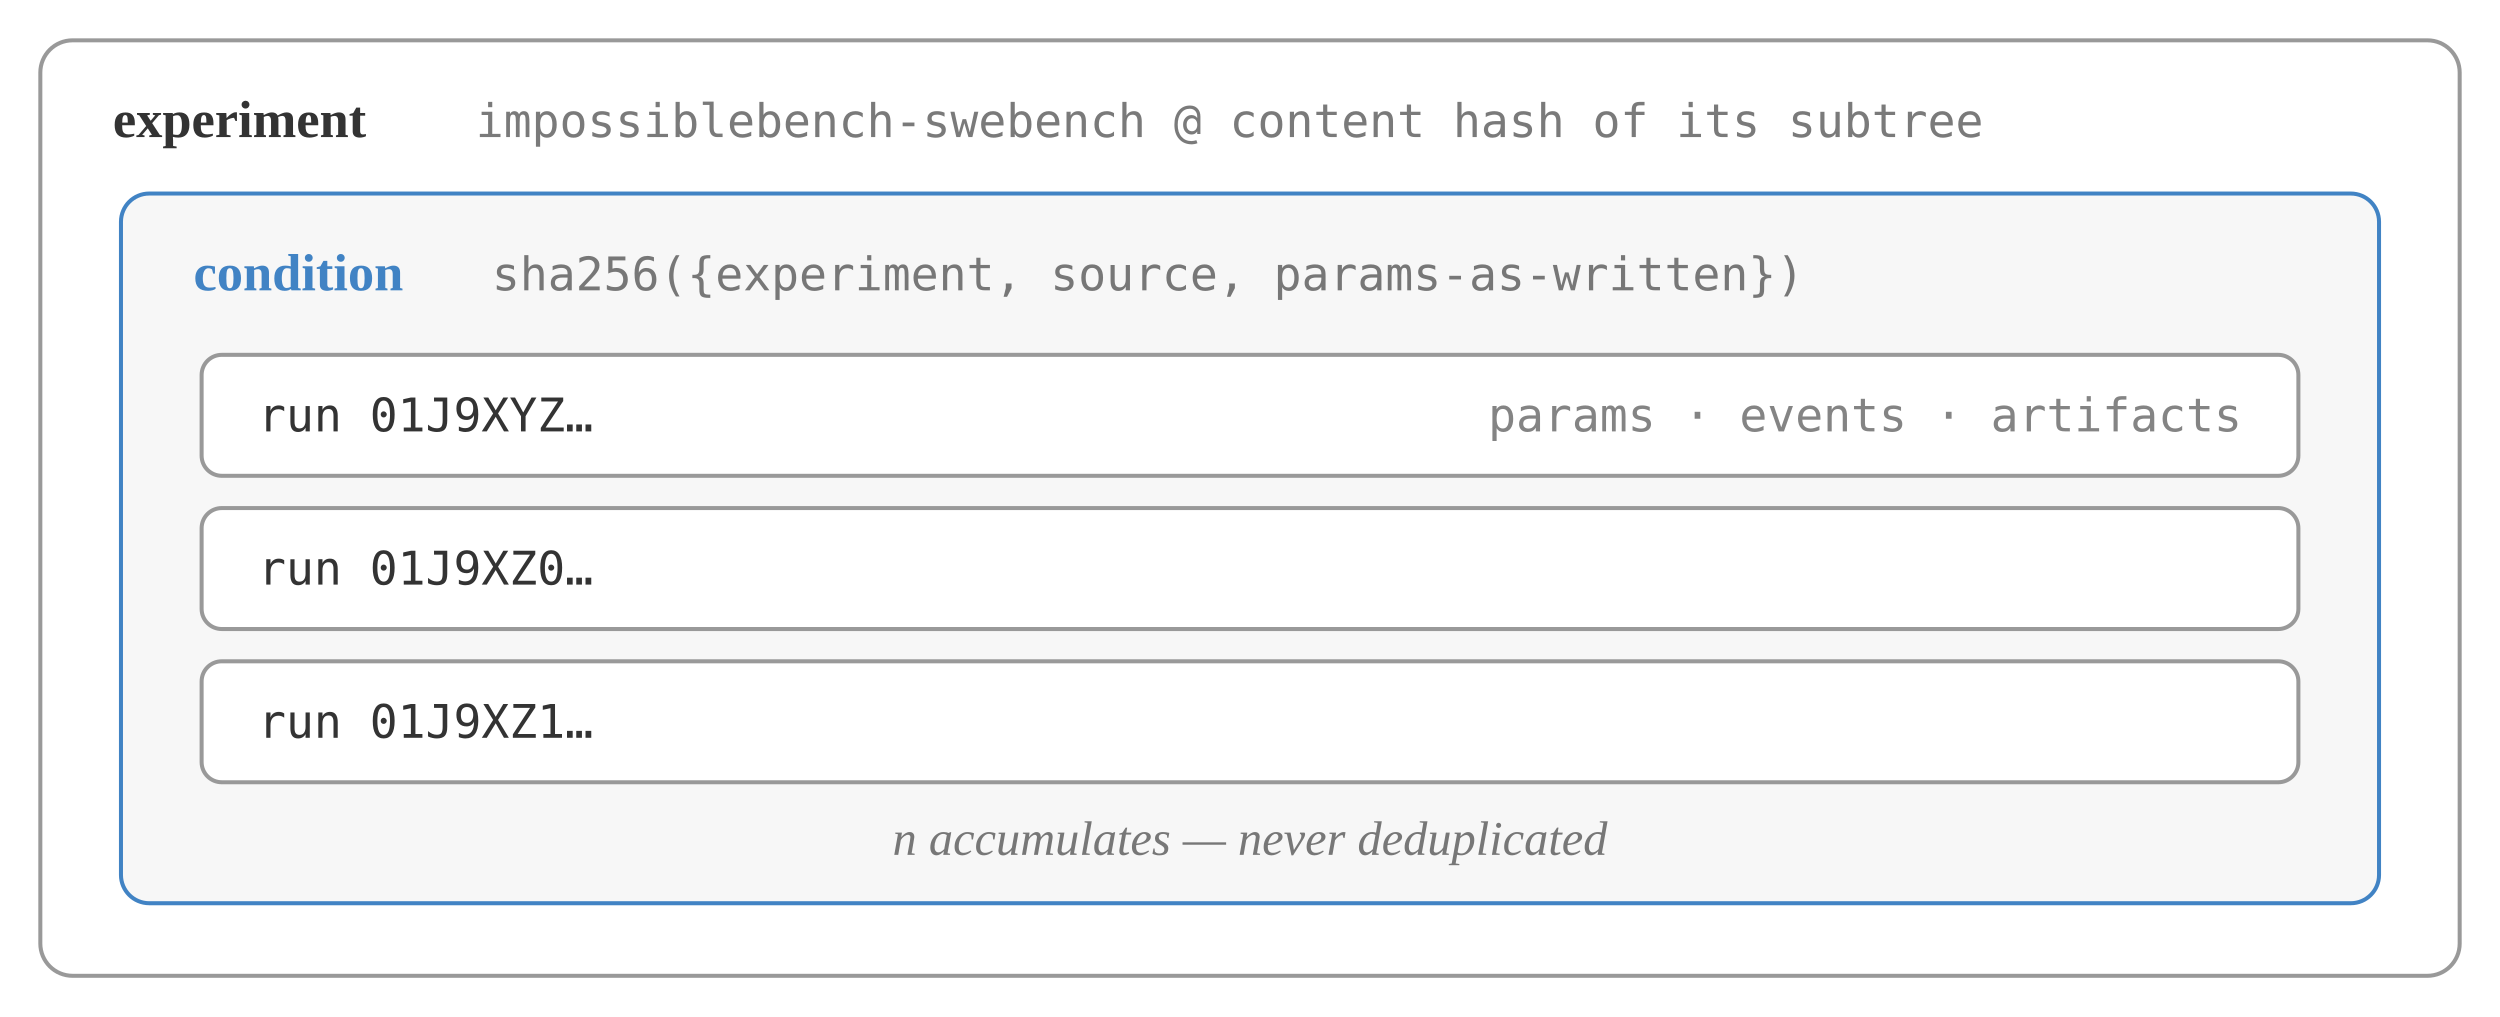
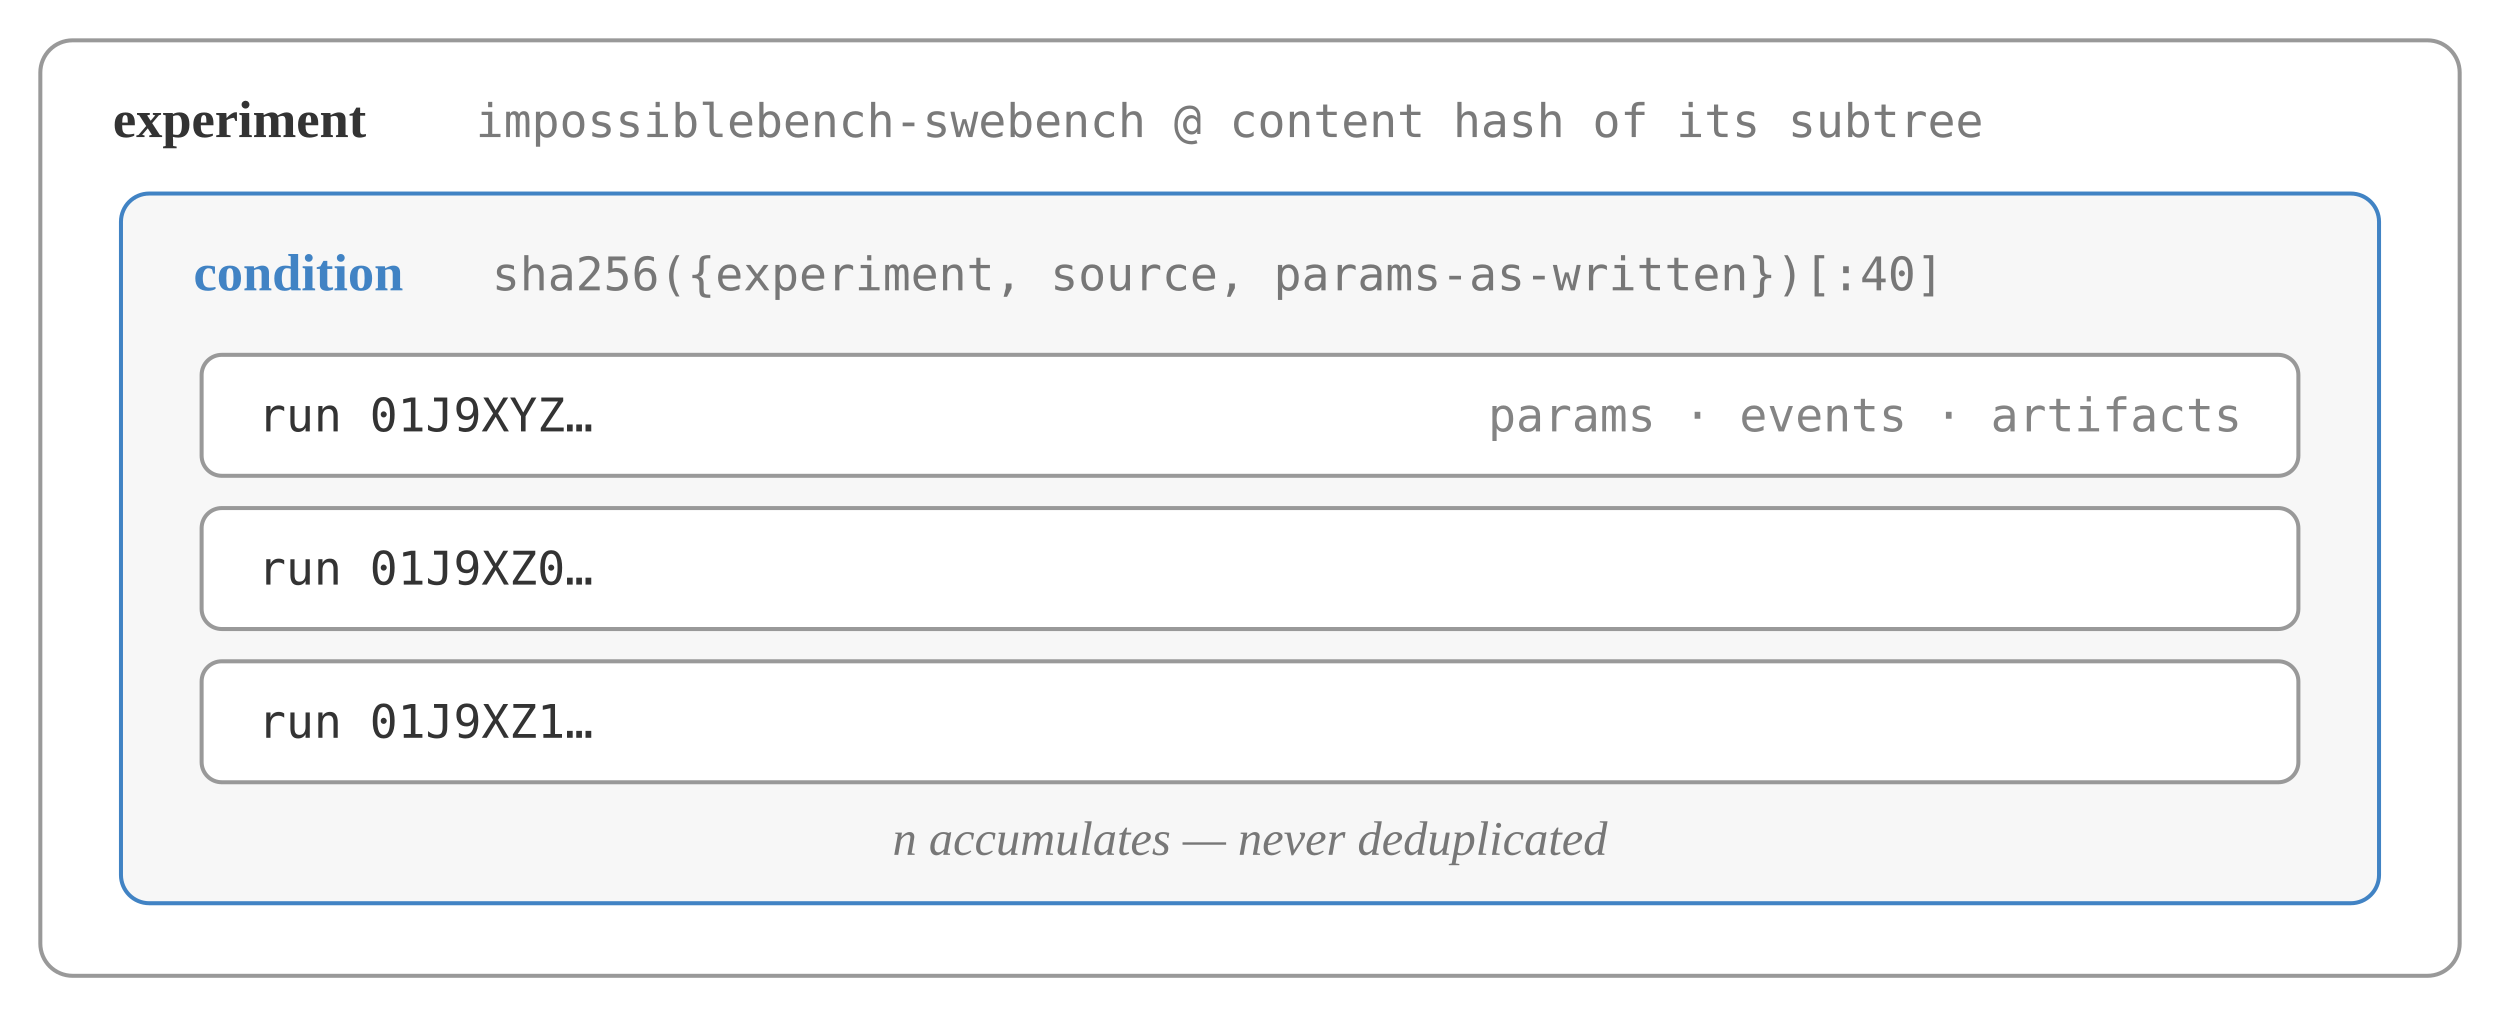
<svg viewBox="0 0 620 252" width="620" role="img" aria-label="An experiment contains conditions; a condition contains runs, which accumulate and are never deduplicated." style="max-width:100%;height:auto;display:block;margin:1.4em auto;font-family:inherit">
  <rect x="10" y="10" width="600" height="232" rx="8" fill="none" stroke="var(--table-border-color, #999)" />
  <text x="28" y="34" font-size="13" font-weight="600" fill="var(--fg, #333)">experiment</text>
  <text x="118" y="34" font-family="'Source Code Pro', Menlo, monospace" font-size="11.5" fill="var(--fg, #333)" fill-opacity="0.65">impossiblebench-swebench @ content hash of its subtree</text>
  <rect x="30" y="48" width="560" height="176" rx="7" fill="var(--quote-bg, rgba(128,128,128,.06))" stroke="var(--links, #4183c4)" />
  <text x="48" y="72" font-size="13" font-weight="600" fill="var(--links, #4183c4)">condition</text>
-   <text x="122" y="72" font-family="'Source Code Pro', Menlo, monospace" font-size="11.5" fill="var(--fg, #333)" fill-opacity="0.65">sha256({experiment, source, params-as-written})</text>
+   <text x="122" y="72" font-family="'Source Code Pro', Menlo, monospace" font-size="11.5" fill="var(--fg, #333)" fill-opacity="0.65">sha256({experiment, source, params-as-written})[:40]</text>
  <g font-family="'Source Code Pro', Menlo, monospace" font-size="11.5">
    <rect x="50" y="88" width="520" height="30" rx="5" fill="var(--bg, #fff)" stroke="var(--table-border-color, #999)" />
    <text x="64" y="103" dominant-baseline="central" fill="var(--fg, #333)">run 01J9XYZ…</text>
    <text x="556" y="103" text-anchor="end" dominant-baseline="central" fill="var(--fg, #333)" fill-opacity="0.6">params · events · artifacts</text>
    <rect x="50" y="126" width="520" height="30" rx="5" fill="var(--bg, #fff)" stroke="var(--table-border-color, #999)" />
    <text x="64" y="141" dominant-baseline="central" fill="var(--fg, #333)">run 01J9XZ0…</text>
    <rect x="50" y="164" width="520" height="30" rx="5" fill="var(--bg, #fff)" stroke="var(--table-border-color, #999)" />
    <text x="64" y="179" dominant-baseline="central" fill="var(--fg, #333)">run 01J9XZ1…</text>
  </g>
  <text x="310" y="212" text-anchor="middle" font-size="12" font-style="italic" fill="var(--fg, #333)" fill-opacity="0.65">n accumulates — never deduplicated</text>
</svg>
